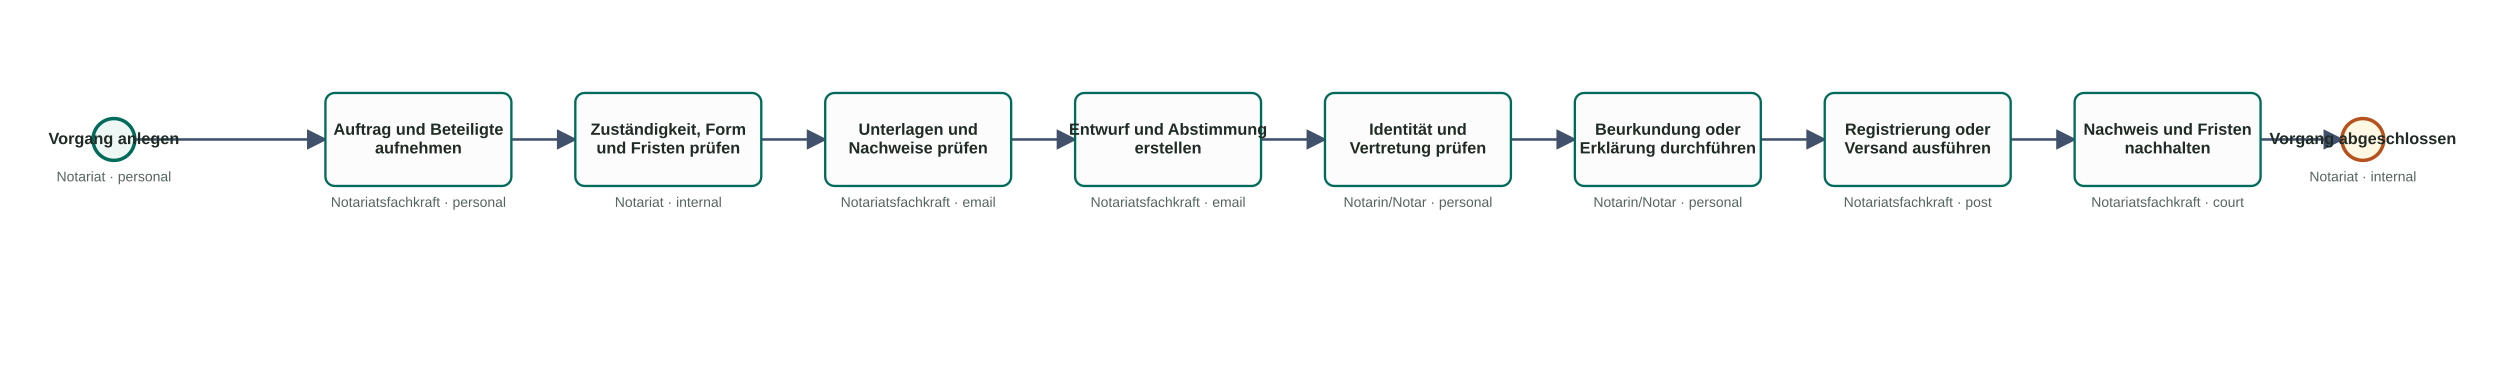
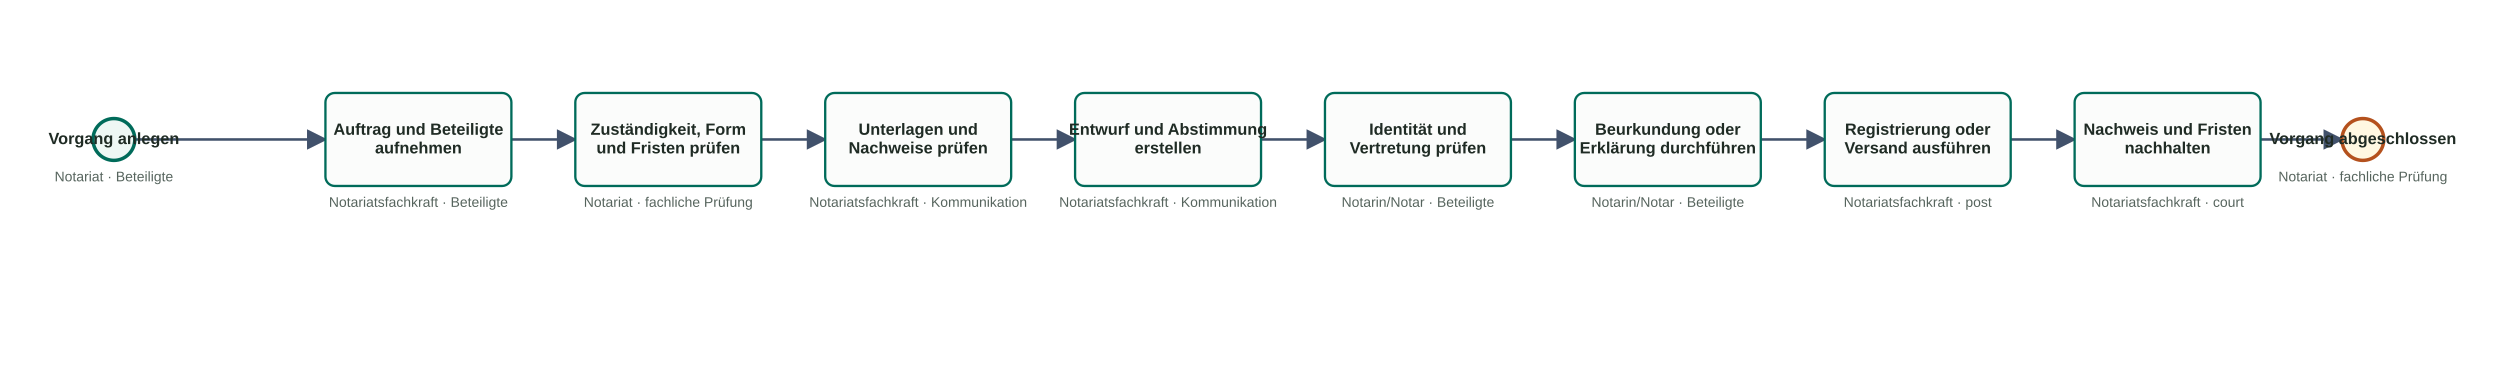
<svg xmlns="http://www.w3.org/2000/svg" class="bpmn-svg" width="2151" height="320" viewBox="50 58 2151 320" role="img" aria-label="Vorsorgevollmacht und Patientenverfügung">
  <style>
  svg { background: #ffffff; font-family: Arial, Helvetica, sans-serif; }
  .flow { fill: none; stroke: #41516b; stroke-width: 2.2; }
  .flow-label { font-size: 13px; fill: #41516b; text-anchor: middle; font-weight: 700; }
  .node.task rect { fill: #fbfcfb; stroke: #006b5a; stroke-width: 2; }
  .node.event circle { fill: #eef7f4; stroke: #006b5a; stroke-width: 3; }
  .node.event.end circle { fill: #fff8e2; stroke: #b4511d; }
  .node.gateway polygon { fill: #fff8e2; stroke: #b4511d; stroke-width: 2; }
  .node-label { text-anchor: middle; dominant-baseline: middle; font-size: 14px; font-weight: 700; fill: #1f2b24; }
  .node-badge { text-anchor: middle; font-size: 12px; fill: #56645d; }
</style>
  <defs>
    <marker id="arrow" viewBox="0 0 10 10" refX="9" refY="5" markerWidth="8" markerHeight="8" orient="auto-start-reverse">
      <path d="M 0 0 L 10 5 L 0 10 z" fill="#41516b" />
    </marker>
  </defs>
  <polyline class="flow" points="166,178 330,178" marker-end="url(#arrow)" />
  <polyline class="flow" points="490,178 545,178" marker-end="url(#arrow)" />
  <polyline class="flow" points="705,178 760,178" marker-end="url(#arrow)" />
  <polyline class="flow" points="920,178 975,178" marker-end="url(#arrow)" />
  <polyline class="flow" points="1135,178 1190,178" marker-end="url(#arrow)" />
  <polyline class="flow" points="1350,178 1405,178" marker-end="url(#arrow)" />
  <polyline class="flow" points="1565,178 1620,178" marker-end="url(#arrow)" />
  <polyline class="flow" points="1780,178 1835,178" marker-end="url(#arrow)" />
  <polyline class="flow" points="1995,178 2065,178" marker-end="url(#arrow)" />
  <g class="node event start">
    <circle cx="148" cy="178" r="18" />
    <text class="node-label" x="148" y="178">Vorgang anlegen</text>
-     <text class="node-badge" x="148" y="214">Notariat · personal</text>
+     <text class="node-badge" x="148" y="214">Notariat · Beteiligte</text>
  </g>
  <g class="node task userTask">
    <rect x="330" y="138" width="160" height="80" rx="8" />
    <text class="node-label" x="410" y="170">Auftrag und Beteiligte</text>
    <text class="node-label" x="410" y="186">aufnehmen</text>
-     <text class="node-badge" x="410" y="236">Notariatsfachkraft · personal</text>
+     <text class="node-badge" x="410" y="236">Notariatsfachkraft · Beteiligte</text>
  </g>
  <g class="node task businessRuleTask">
    <rect x="545" y="138" width="160" height="80" rx="8" />
    <text class="node-label" x="625" y="170">Zuständigkeit, Form</text>
    <text class="node-label" x="625" y="186">und Fristen prüfen</text>
-     <text class="node-badge" x="625" y="236">Notariat · internal</text>
+     <text class="node-badge" x="625" y="236">Notariat · fachliche Prüfung</text>
  </g>
  <g class="node task userTask">
    <rect x="760" y="138" width="160" height="80" rx="8" />
    <text class="node-label" x="840" y="170">Unterlagen und</text>
    <text class="node-label" x="840" y="186">Nachweise prüfen</text>
-     <text class="node-badge" x="840" y="236">Notariatsfachkraft · email</text>
+     <text class="node-badge" x="840" y="236">Notariatsfachkraft · Kommunikation</text>
  </g>
  <g class="node task userTask">
    <rect x="975" y="138" width="160" height="80" rx="8" />
    <text class="node-label" x="1055" y="170">Entwurf und Abstimmung</text>
    <text class="node-label" x="1055" y="186">erstellen</text>
-     <text class="node-badge" x="1055" y="236">Notariatsfachkraft · email</text>
+     <text class="node-badge" x="1055" y="236">Notariatsfachkraft · Kommunikation</text>
  </g>
  <g class="node task manualTask">
    <rect x="1190" y="138" width="160" height="80" rx="8" />
    <text class="node-label" x="1270" y="170">Identität und</text>
    <text class="node-label" x="1270" y="186">Vertretung prüfen</text>
-     <text class="node-badge" x="1270" y="236">Notarin/Notar · personal</text>
+     <text class="node-badge" x="1270" y="236">Notarin/Notar · Beteiligte</text>
  </g>
  <g class="node task manualTask">
    <rect x="1405" y="138" width="160" height="80" rx="8" />
    <text class="node-label" x="1485" y="170">Beurkundung oder</text>
    <text class="node-label" x="1485" y="186">Erklärung durchführen</text>
-     <text class="node-badge" x="1485" y="236">Notarin/Notar · personal</text>
+     <text class="node-badge" x="1485" y="236">Notarin/Notar · Beteiligte</text>
  </g>
  <g class="node task sendTask">
    <rect x="1620" y="138" width="160" height="80" rx="8" />
    <text class="node-label" x="1700" y="170">Registrierung oder</text>
    <text class="node-label" x="1700" y="186">Versand ausführen</text>
    <text class="node-badge" x="1700" y="236">Notariatsfachkraft · post</text>
  </g>
  <g class="node task userTask">
    <rect x="1835" y="138" width="160" height="80" rx="8" />
    <text class="node-label" x="1915" y="170">Nachweis und Fristen</text>
    <text class="node-label" x="1915" y="186">nachhalten</text>
    <text class="node-badge" x="1915" y="236">Notariatsfachkraft · court</text>
  </g>
  <g class="node event end">
    <circle cx="2083" cy="178" r="18" />
    <text class="node-label" x="2083" y="178">Vorgang abgeschlossen</text>
-     <text class="node-badge" x="2083" y="214">Notariat · internal</text>
+     <text class="node-badge" x="2083" y="214">Notariat · fachliche Prüfung</text>
  </g>
</svg>
